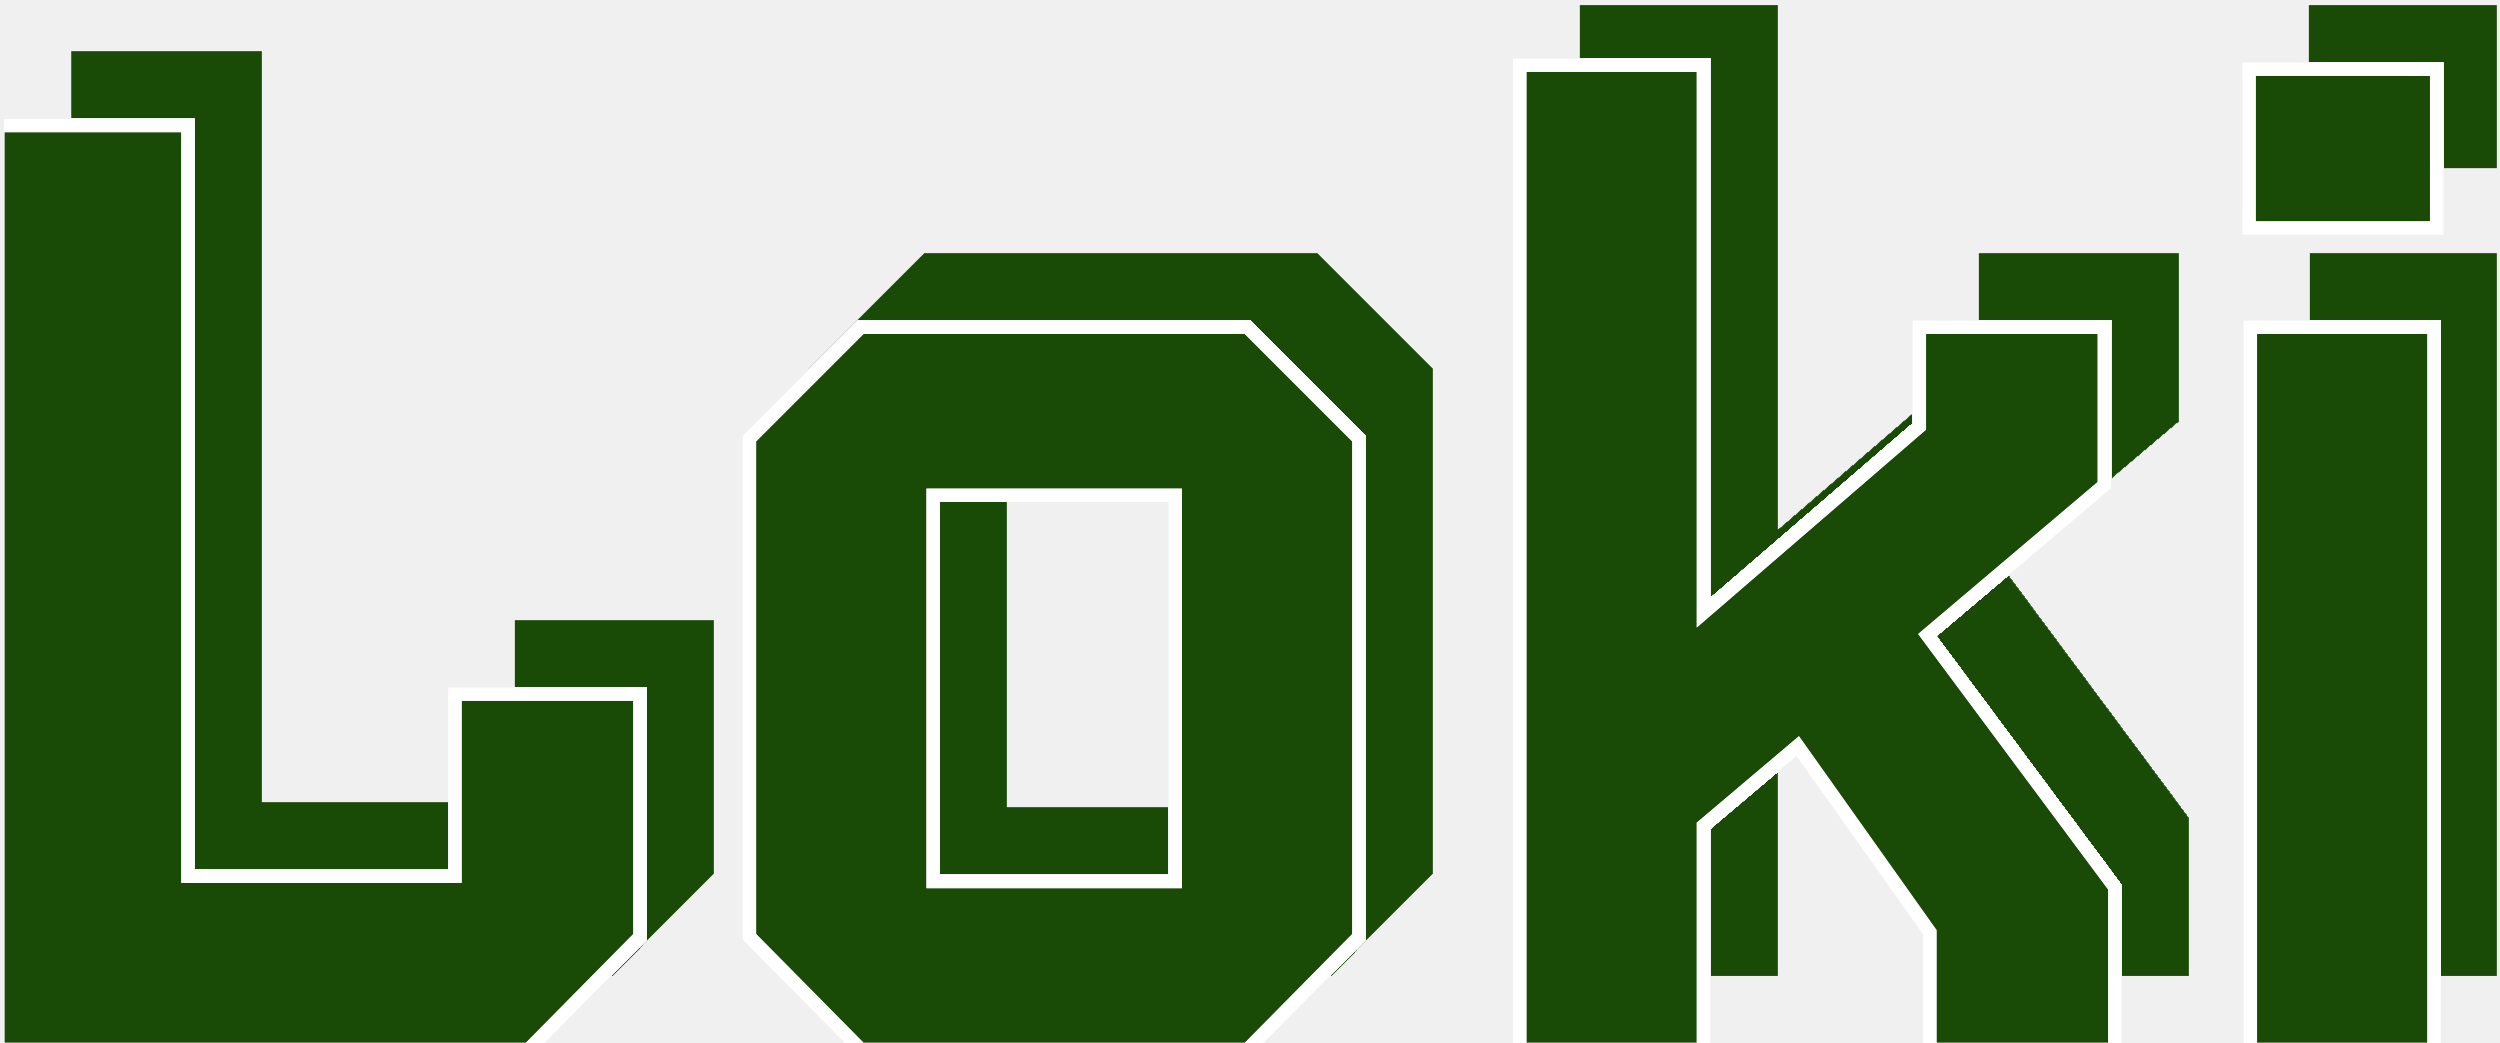
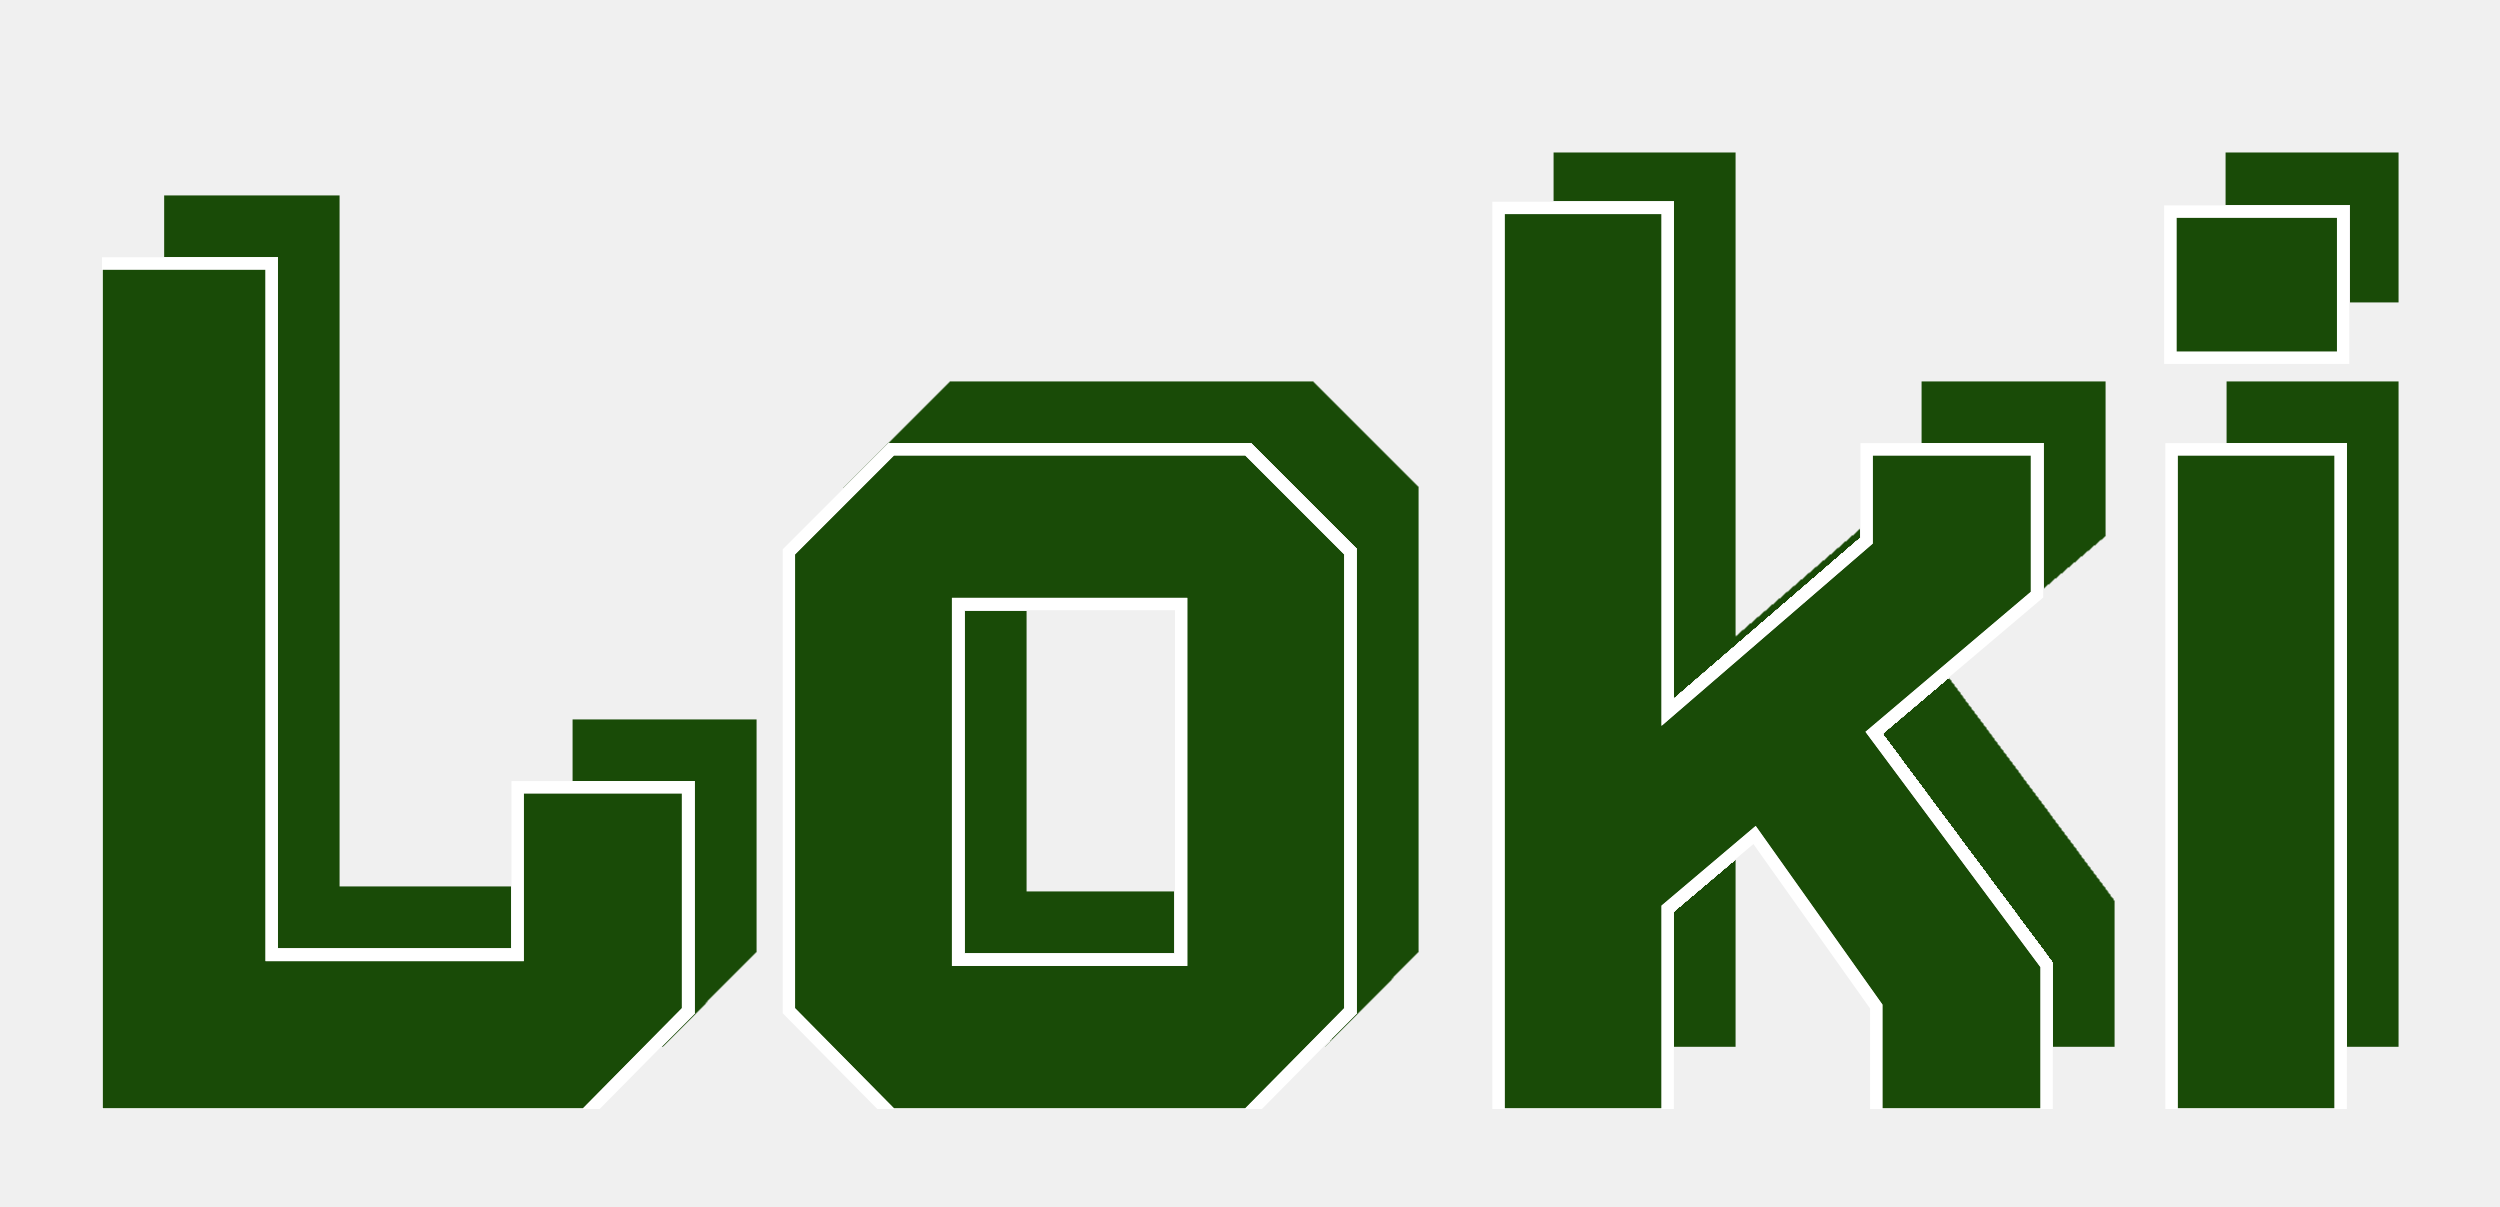
- <svg xmlns="http://www.w3.org/2000/svg" width="374" height="156" viewBox="0 0 374 156" fill="none">
-   <g filter="url(#filter0_d_513_2)">
-     <mask id="path-1-outside-1_513_2" maskUnits="userSpaceOnUse" x="-2" y="8" width="368" height="150" fill="black">
-       <rect fill="white" x="-2" y="8" width="368" height="150" />
-       <path d="M78.668 156H0.66V19.78H27.12V132.088H69.064V104.844H94.74V139.732L78.668 156ZM129.187 49.964H186.223L202.295 66.036V139.732L186.223 156H129.187L113.115 139.732V66.036L129.187 49.964ZM176.815 132.872V73.092H138.595V132.872H176.815ZM253.835 156H228.355V10.764H253.835V93.868L288.135 64.272V49.964H313.811V72.112L286.959 94.848L315.379 133.068V156H289.703V139.144L269.123 110.136L253.835 123.072V156ZM363.525 33.108H337.457V11.352H363.525V33.108ZM363.133 156H337.653V49.964H363.133V156Z" />
-     </mask>
-     <path d="M78.668 156H0.66V19.78H27.12V132.088H69.064V104.844H94.74V139.732L78.668 156ZM129.187 49.964H186.223L202.295 66.036V139.732L186.223 156H129.187L113.115 139.732V66.036L129.187 49.964ZM176.815 132.872V73.092H138.595V132.872H176.815ZM253.835 156H228.355V10.764H253.835V93.868L288.135 64.272V49.964H313.811V72.112L286.959 94.848L315.379 133.068V156H289.703V139.144L269.123 110.136L253.835 123.072V156ZM363.525 33.108H337.457V11.352H363.525V33.108ZM363.133 156H337.653V49.964H363.133V156Z" fill="#194B07" />
-     <path d="M78.668 156V158H79.504L80.091 157.406L78.668 156ZM0.66 156H-1.34V158H0.66V156ZM0.66 19.78V17.78H-1.34V19.78H0.66ZM27.12 19.78H29.12V17.78H27.12V19.78ZM27.12 132.088H25.12V134.088H27.12V132.088ZM69.064 132.088V134.088H71.064V132.088H69.064ZM69.064 104.844V102.844H67.064V104.844H69.064ZM94.74 104.844H96.74V102.844H94.74V104.844ZM94.74 139.732L96.163 141.138L96.74 140.553V139.732H94.74ZM78.668 154H0.66V158H78.668V154ZM2.66 156V19.78H-1.34V156H2.66ZM0.66 21.78H27.12V17.78H0.66V21.78ZM25.12 19.78V132.088H29.12V19.78H25.12ZM27.12 134.088H69.064V130.088H27.12V134.088ZM71.064 132.088V104.844H67.064V132.088H71.064ZM69.064 106.844H94.74V102.844H69.064V106.844ZM92.74 104.844V139.732H96.74V104.844H92.74ZM93.317 138.326L77.245 154.594L80.091 157.406L96.163 141.138L93.317 138.326ZM129.187 49.964V47.964H128.359L127.773 48.55L129.187 49.964ZM186.223 49.964L187.637 48.55L187.051 47.964H186.223V49.964ZM202.295 66.036H204.295V65.208L203.709 64.622L202.295 66.036ZM202.295 139.732L203.718 141.138L204.295 140.553V139.732H202.295ZM186.223 156V158H187.059L187.646 157.406L186.223 156ZM129.187 156L127.764 157.406L128.351 158H129.187V156ZM113.115 139.732H111.115V140.553L111.692 141.138L113.115 139.732ZM113.115 66.036L111.701 64.622L111.115 65.208V66.036H113.115ZM176.815 132.872V134.872H178.815V132.872H176.815ZM176.815 73.092H178.815V71.092H176.815V73.092ZM138.595 73.092V71.092H136.595V73.092H138.595ZM138.595 132.872H136.595V134.872H138.595V132.872ZM129.187 51.964H186.223V47.964H129.187V51.964ZM184.809 51.378L200.881 67.45L203.709 64.622L187.637 48.55L184.809 51.378ZM200.295 66.036V139.732H204.295V66.036H200.295ZM200.872 138.326L184.8 154.594L187.646 157.406L203.718 141.138L200.872 138.326ZM186.223 154H129.187V158H186.223V154ZM130.61 154.594L114.538 138.326L111.692 141.138L127.764 157.406L130.61 154.594ZM115.115 139.732V66.036H111.115V139.732H115.115ZM114.529 67.45L130.601 51.378L127.773 48.55L111.701 64.622L114.529 67.45ZM178.815 132.872V73.092H174.815V132.872H178.815ZM176.815 71.092H138.595V75.092H176.815V71.092ZM136.595 73.092V132.872H140.595V73.092H136.595ZM138.595 134.872H176.815V130.872H138.595V134.872ZM253.835 156V158H255.835V156H253.835ZM228.355 156H226.355V158H228.355V156ZM228.355 10.764V8.764H226.355V10.764H228.355ZM253.835 10.764H255.835V8.764H253.835V10.764ZM253.835 93.868H251.835V98.235L255.142 95.382L253.835 93.868ZM288.135 64.272L289.442 65.786L290.135 65.188V64.272H288.135ZM288.135 49.964V47.964H286.135V49.964H288.135ZM313.811 49.964H315.811V47.964H313.811V49.964ZM313.811 72.112L315.104 73.638L315.811 73.039V72.112H313.811ZM286.959 94.848L285.667 93.322L284.234 94.535L285.354 96.041L286.959 94.848ZM315.379 133.068H317.379V132.406L316.984 131.875L315.379 133.068ZM315.379 156V158H317.379V156H315.379ZM289.703 156H287.703V158H289.703V156ZM289.703 139.144H291.703V138.507L291.335 137.987L289.703 139.144ZM269.123 110.136L270.755 108.979L269.494 107.202L267.831 108.609L269.123 110.136ZM253.835 123.072L252.543 121.545L251.835 122.144V123.072H253.835ZM253.835 154H228.355V158H253.835V154ZM230.355 156V10.764H226.355V156H230.355ZM228.355 12.764H253.835V8.764H228.355V12.764ZM251.835 10.764V93.868H255.835V10.764H251.835ZM255.142 95.382L289.442 65.786L286.829 62.758L252.529 92.354L255.142 95.382ZM290.135 64.272V49.964H286.135V64.272H290.135ZM288.135 51.964H313.811V47.964H288.135V51.964ZM311.811 49.964V72.112H315.811V49.964H311.811ZM312.519 70.586L285.667 93.322L288.252 96.374L315.104 73.638L312.519 70.586ZM285.354 96.041L313.774 134.261L316.984 131.875L288.564 93.655L285.354 96.041ZM313.379 133.068V156H317.379V133.068H313.379ZM315.379 154H289.703V158H315.379V154ZM291.703 156V139.144H287.703V156H291.703ZM291.335 137.987L270.755 108.979L267.492 111.293L288.072 140.301L291.335 137.987ZM267.831 108.609L252.543 121.545L255.127 124.599L270.415 111.663L267.831 108.609ZM251.835 123.072V156H255.835V123.072H251.835ZM363.525 33.108V35.108H365.525V33.108H363.525ZM337.457 33.108H335.457V35.108H337.457V33.108ZM337.457 11.352V9.352H335.457V11.352H337.457ZM363.525 11.352H365.525V9.352H363.525V11.352ZM363.133 156V158H365.133V156H363.133ZM337.653 156H335.653V158H337.653V156ZM337.653 49.964V47.964H335.653V49.964H337.653ZM363.133 49.964H365.133V47.964H363.133V49.964ZM363.525 31.108H337.457V35.108H363.525V31.108ZM339.457 33.108V11.352H335.457V33.108H339.457ZM337.457 13.352H363.525V9.352H337.457V13.352ZM361.525 11.352V33.108H365.525V11.352H361.525ZM363.133 154H337.653V158H363.133V154ZM339.653 156V49.964H335.653V156H339.653ZM337.653 51.964H363.133V47.964H337.653V51.964ZM361.133 49.964V156H365.133V49.964H361.133Z" fill="white" mask="url(#path-1-outside-1_513_2)" />
+ <svg xmlns="http://www.w3.org/2000/svg" width="406" height="196" viewBox="0 0 406 196" fill="none">
+   <g clip-path="url(#clip0_514_2)">
+     <g filter="url(#filter0_d_514_2)">
+       <mask id="path-1-outside-1_514_2" maskUnits="userSpaceOnUse" x="14" y="32" width="368" height="150" fill="black">
+         <rect fill="white" x="14" y="32" width="368" height="150" />
+         <path d="M94.668 180H16.66V43.78H43.12V156.088H85.064V128.844H110.74V163.732L94.668 180ZM145.187 73.964H202.223L218.295 90.036V163.732L202.223 180H145.187L129.115 163.732V90.036L145.187 73.964ZM192.815 156.872V97.092H154.595V156.872H192.815ZM269.835 180H244.355V34.764H269.835V117.868L304.135 88.272V73.964H329.811V96.112L302.959 118.848L331.379 157.068V180H305.703V163.144L285.123 134.136L269.835 147.072V180ZM379.525 57.108H353.457V35.352H379.525V57.108ZM379.133 180H353.653V73.964H379.133V180Z" />
+       </mask>
+       <path d="M94.668 180H16.66V43.78H43.12V156.088H85.064V128.844H110.74V163.732L94.668 180ZM145.187 73.964H202.223L218.295 90.036V163.732L202.223 180H145.187L129.115 163.732V90.036L145.187 73.964ZM192.815 156.872V97.092H154.595V156.872H192.815ZM269.835 180H244.355V34.764H269.835V117.868L304.135 88.272V73.964H329.811V96.112L302.959 118.848L331.379 157.068V180H305.703V163.144L285.123 134.136L269.835 147.072V180ZM379.525 57.108H353.457V35.352H379.525V57.108ZM379.133 180H353.653V73.964H379.133V180Z" fill="#194B07" />
+       <path d="M94.668 180V182H95.504L96.091 181.406L94.668 180ZM16.66 180H14.66V182H16.66V180ZM16.66 43.78V41.78H14.66V43.78H16.66ZM43.12 43.78H45.12V41.78H43.12V43.78ZM43.12 156.088H41.12V158.088H43.12V156.088ZM85.064 156.088V158.088H87.064V156.088H85.064ZM85.064 128.844V126.844H83.064V128.844H85.064ZM110.74 128.844H112.74V126.844H110.74V128.844ZM110.74 163.732L112.163 165.138L112.74 164.553V163.732H110.74ZM94.668 178H16.66V182H94.668V178ZM18.66 180V43.78H14.66V180H18.66ZM16.66 45.78H43.12V41.78H16.66V45.78ZM41.12 43.78V156.088H45.12V43.78H41.12ZM43.12 158.088H85.064V154.088H43.12V158.088ZM87.064 156.088V128.844H83.064V156.088H87.064ZM85.064 130.844H110.74V126.844H85.064V130.844ZM108.74 128.844V163.732H112.74V128.844H108.74ZM109.317 162.326L93.245 178.594L96.091 181.406L112.163 165.138L109.317 162.326ZM145.187 73.964V71.964H144.359L143.773 72.55L145.187 73.964ZM202.223 73.964L203.637 72.55L203.051 71.964H202.223V73.964ZM218.295 90.036H220.295V89.208L219.709 88.622L218.295 90.036ZM218.295 163.732L219.718 165.138L220.295 164.553V163.732H218.295ZM202.223 180V182H203.059L203.646 181.406L202.223 180ZM145.187 180L143.764 181.406L144.351 182H145.187V180ZM129.115 163.732H127.115V164.553L127.692 165.138L129.115 163.732ZM129.115 90.036L127.701 88.622L127.115 89.208V90.036H129.115ZM192.815 156.872V158.872H194.815V156.872H192.815ZM192.815 97.092H194.815V95.092H192.815V97.092ZM154.595 97.092V95.092H152.595V97.092H154.595ZM154.595 156.872H152.595V158.872H154.595V156.872ZM145.187 75.964H202.223V71.964H145.187V75.964ZM200.809 75.378L216.881 91.45L219.709 88.622L203.637 72.55L200.809 75.378ZM216.295 90.036V163.732H220.295V90.036H216.295ZM216.872 162.326L200.8 178.594L203.646 181.406L219.718 165.138L216.872 162.326ZM202.223 178H145.187V182H202.223V178ZM146.61 178.594L130.538 162.326L127.692 165.138L143.764 181.406L146.61 178.594ZM131.115 163.732V90.036H127.115V163.732H131.115ZM130.529 91.45L146.601 75.378L143.773 72.55L127.701 88.622L130.529 91.45ZM194.815 156.872V97.092H190.815V156.872H194.815ZM192.815 95.092H154.595V99.092H192.815V95.092ZM152.595 97.092V156.872H156.595V97.092H152.595ZM154.595 158.872H192.815V154.872H154.595V158.872ZM269.835 180V182H271.835V180H269.835ZM244.355 180H242.355V182H244.355V180ZM244.355 34.764V32.764H242.355V34.764H244.355ZM269.835 34.764H271.835V32.764H269.835V34.764ZM269.835 117.868H267.835V122.235L271.142 119.382L269.835 117.868ZM304.135 88.272L305.442 89.786L306.135 89.188V88.272H304.135ZM304.135 73.964V71.964H302.135V73.964H304.135ZM329.811 73.964H331.811V71.964H329.811V73.964ZM329.811 96.112L331.104 97.638L331.811 97.039V96.112H329.811ZM302.959 118.848L301.667 117.322L300.234 118.535L301.354 120.041L302.959 118.848ZM331.379 157.068H333.379V156.406L332.984 155.875L331.379 157.068ZM331.379 180V182H333.379V180H331.379ZM305.703 180H303.703V182H305.703V180ZM305.703 163.144H307.703V162.507L307.335 161.987L305.703 163.144ZM285.123 134.136L286.755 132.979L285.494 131.202L283.831 132.609L285.123 134.136ZM269.835 147.072L268.543 145.545L267.835 146.144V147.072H269.835ZM269.835 178H244.355V182H269.835V178ZM246.355 180V34.764H242.355V180H246.355ZM244.355 36.764H269.835V32.764H244.355V36.764ZM267.835 34.764V117.868H271.835V34.764H267.835ZM271.142 119.382L305.442 89.786L302.829 86.758L268.529 116.354L271.142 119.382ZM306.135 88.272V73.964H302.135V88.272H306.135ZM304.135 75.964H329.811V71.964H304.135V75.964ZM327.811 73.964V96.112H331.811V73.964H327.811ZM328.519 94.586L301.667 117.322L304.252 120.374L331.104 97.638L328.519 94.586ZM301.354 120.041L329.774 158.261L332.984 155.875L304.564 117.655L301.354 120.041ZM329.379 157.068V180H333.379V157.068H329.379ZM331.379 178H305.703V182H331.379V178ZM307.703 180V163.144H303.703V180H307.703ZM307.335 161.987L286.755 132.979L283.492 135.293L304.072 164.301L307.335 161.987ZM283.831 132.609L268.543 145.545L271.127 148.599L286.415 135.663L283.831 132.609ZM267.835 147.072V180H271.835V147.072H267.835ZM379.525 57.108V59.108H381.525V57.108H379.525ZM353.457 57.108H351.457V59.108H353.457V57.108ZM353.457 35.352V33.352H351.457V35.352H353.457ZM379.525 35.352H381.525V33.352H379.525V35.352ZM379.133 180V182H381.133V180H379.133ZM353.653 180H351.653V182H353.653V180ZM353.653 73.964V71.964H351.653V73.964H353.653ZM379.133 73.964H381.133V71.964H379.133V73.964ZM379.525 55.108H353.457V59.108H379.525V55.108ZM355.457 57.108V35.352H351.457V57.108H355.457ZM353.457 37.352H379.525V33.352H353.457V37.352ZM377.525 35.352V57.108H381.525V35.352H377.525ZM379.133 178H353.653V182H379.133V178ZM355.653 180V73.964H351.653V180H355.653ZM353.653 75.964H379.133V71.964H353.653V75.964ZM377.133 73.964V180H381.133V73.964H377.133Z" fill="white" mask="url(#path-1-outside-1_514_2)" />
+     </g>
  </g>
  <defs>
-     <filter id="filter0_d_513_2" x="0.66" y="0.764" width="372.865" height="155.236" filterUnits="userSpaceOnUse" color-interpolation-filters="sRGB">
+     <filter id="filter0_d_514_2" x="16.66" y="24.764" width="372.865" height="155.236" filterUnits="userSpaceOnUse" color-interpolation-filters="sRGB">
      <feFlood flood-opacity="0" result="BackgroundImageFix" />
      <feColorMatrix in="SourceAlpha" type="matrix" values="0 0 0 0 0 0 0 0 0 0 0 0 0 0 0 0 0 0 127 0" result="hardAlpha" />
      <feOffset dx="10" dy="-10" />
      <feComposite in2="hardAlpha" operator="out" />
      <feColorMatrix type="matrix" values="0 0 0 0 0.098 0 0 0 0 0.294 0 0 0 0 0.027 0 0 0 1 0" />
-       <feBlend mode="normal" in2="BackgroundImageFix" result="effect1_dropShadow_513_2" />
-       <feBlend mode="normal" in="SourceGraphic" in2="effect1_dropShadow_513_2" result="shape" />
+       <feBlend mode="normal" in2="BackgroundImageFix" result="effect1_dropShadow_514_2" />
+       <feBlend mode="normal" in="SourceGraphic" in2="effect1_dropShadow_514_2" result="shape" />
    </filter>
+     <clipPath id="clip0_514_2">
+       <rect width="406" height="196" fill="white" />
+     </clipPath>
  </defs>
</svg>
